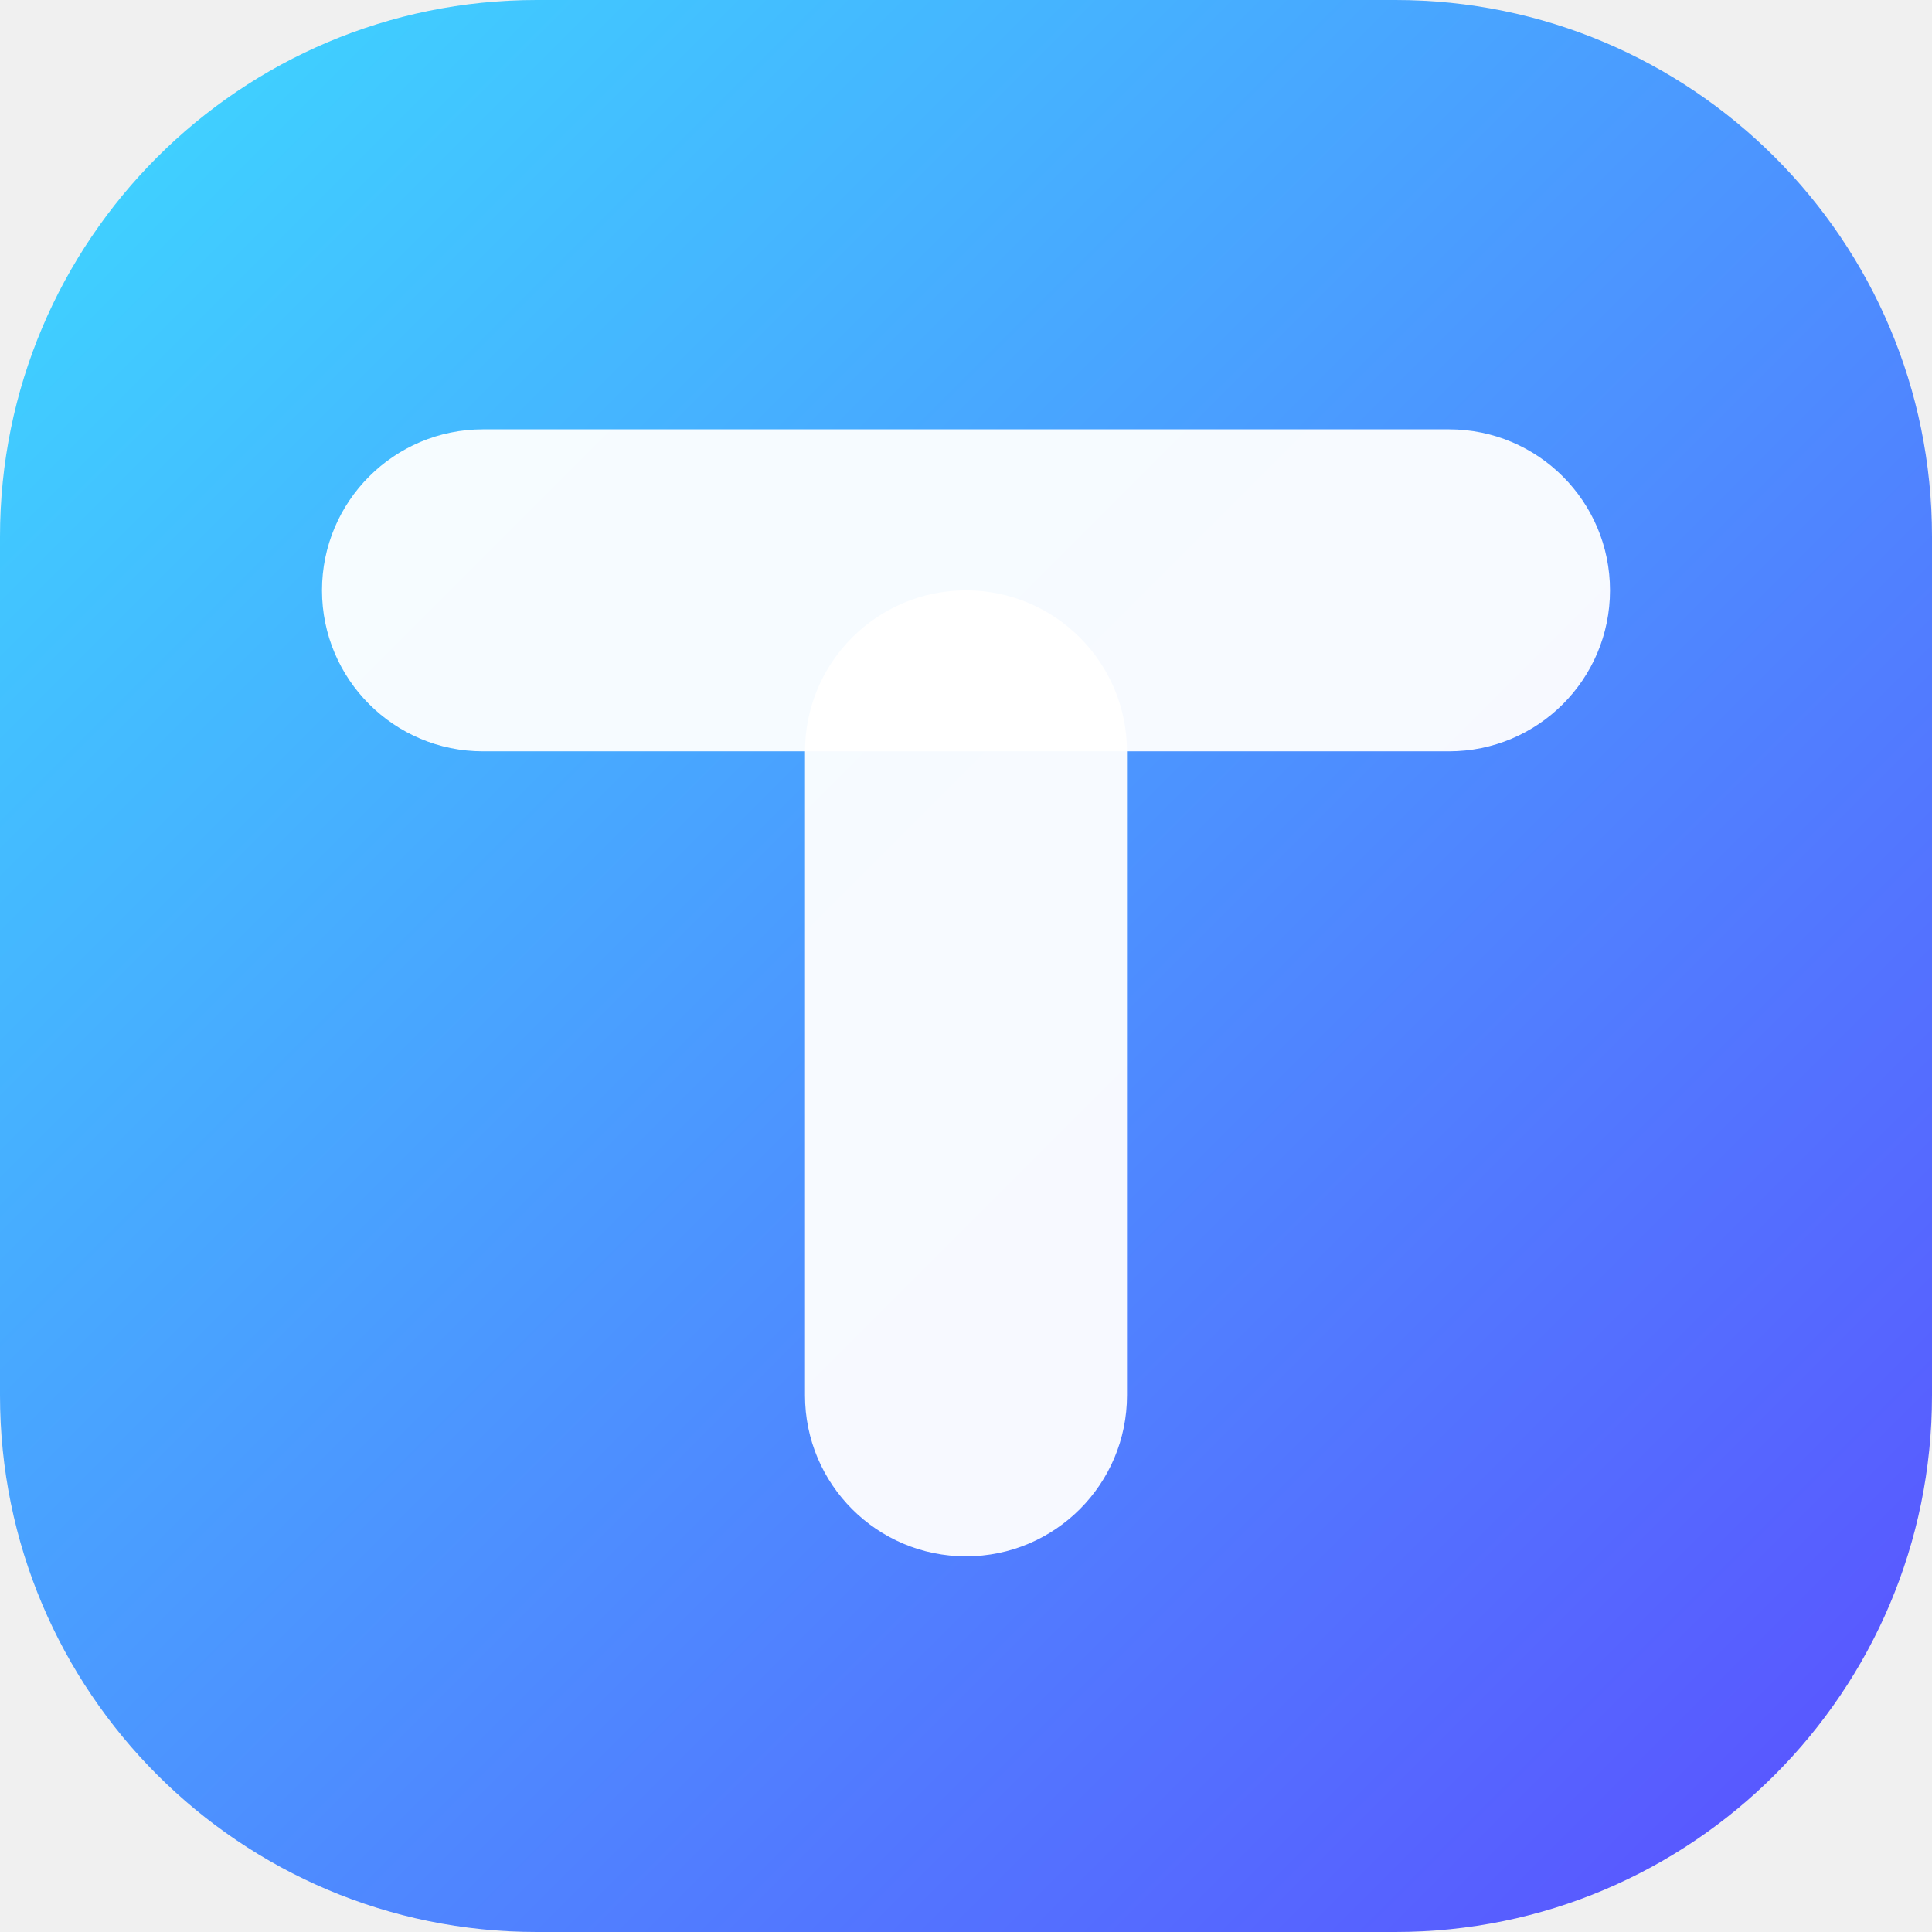
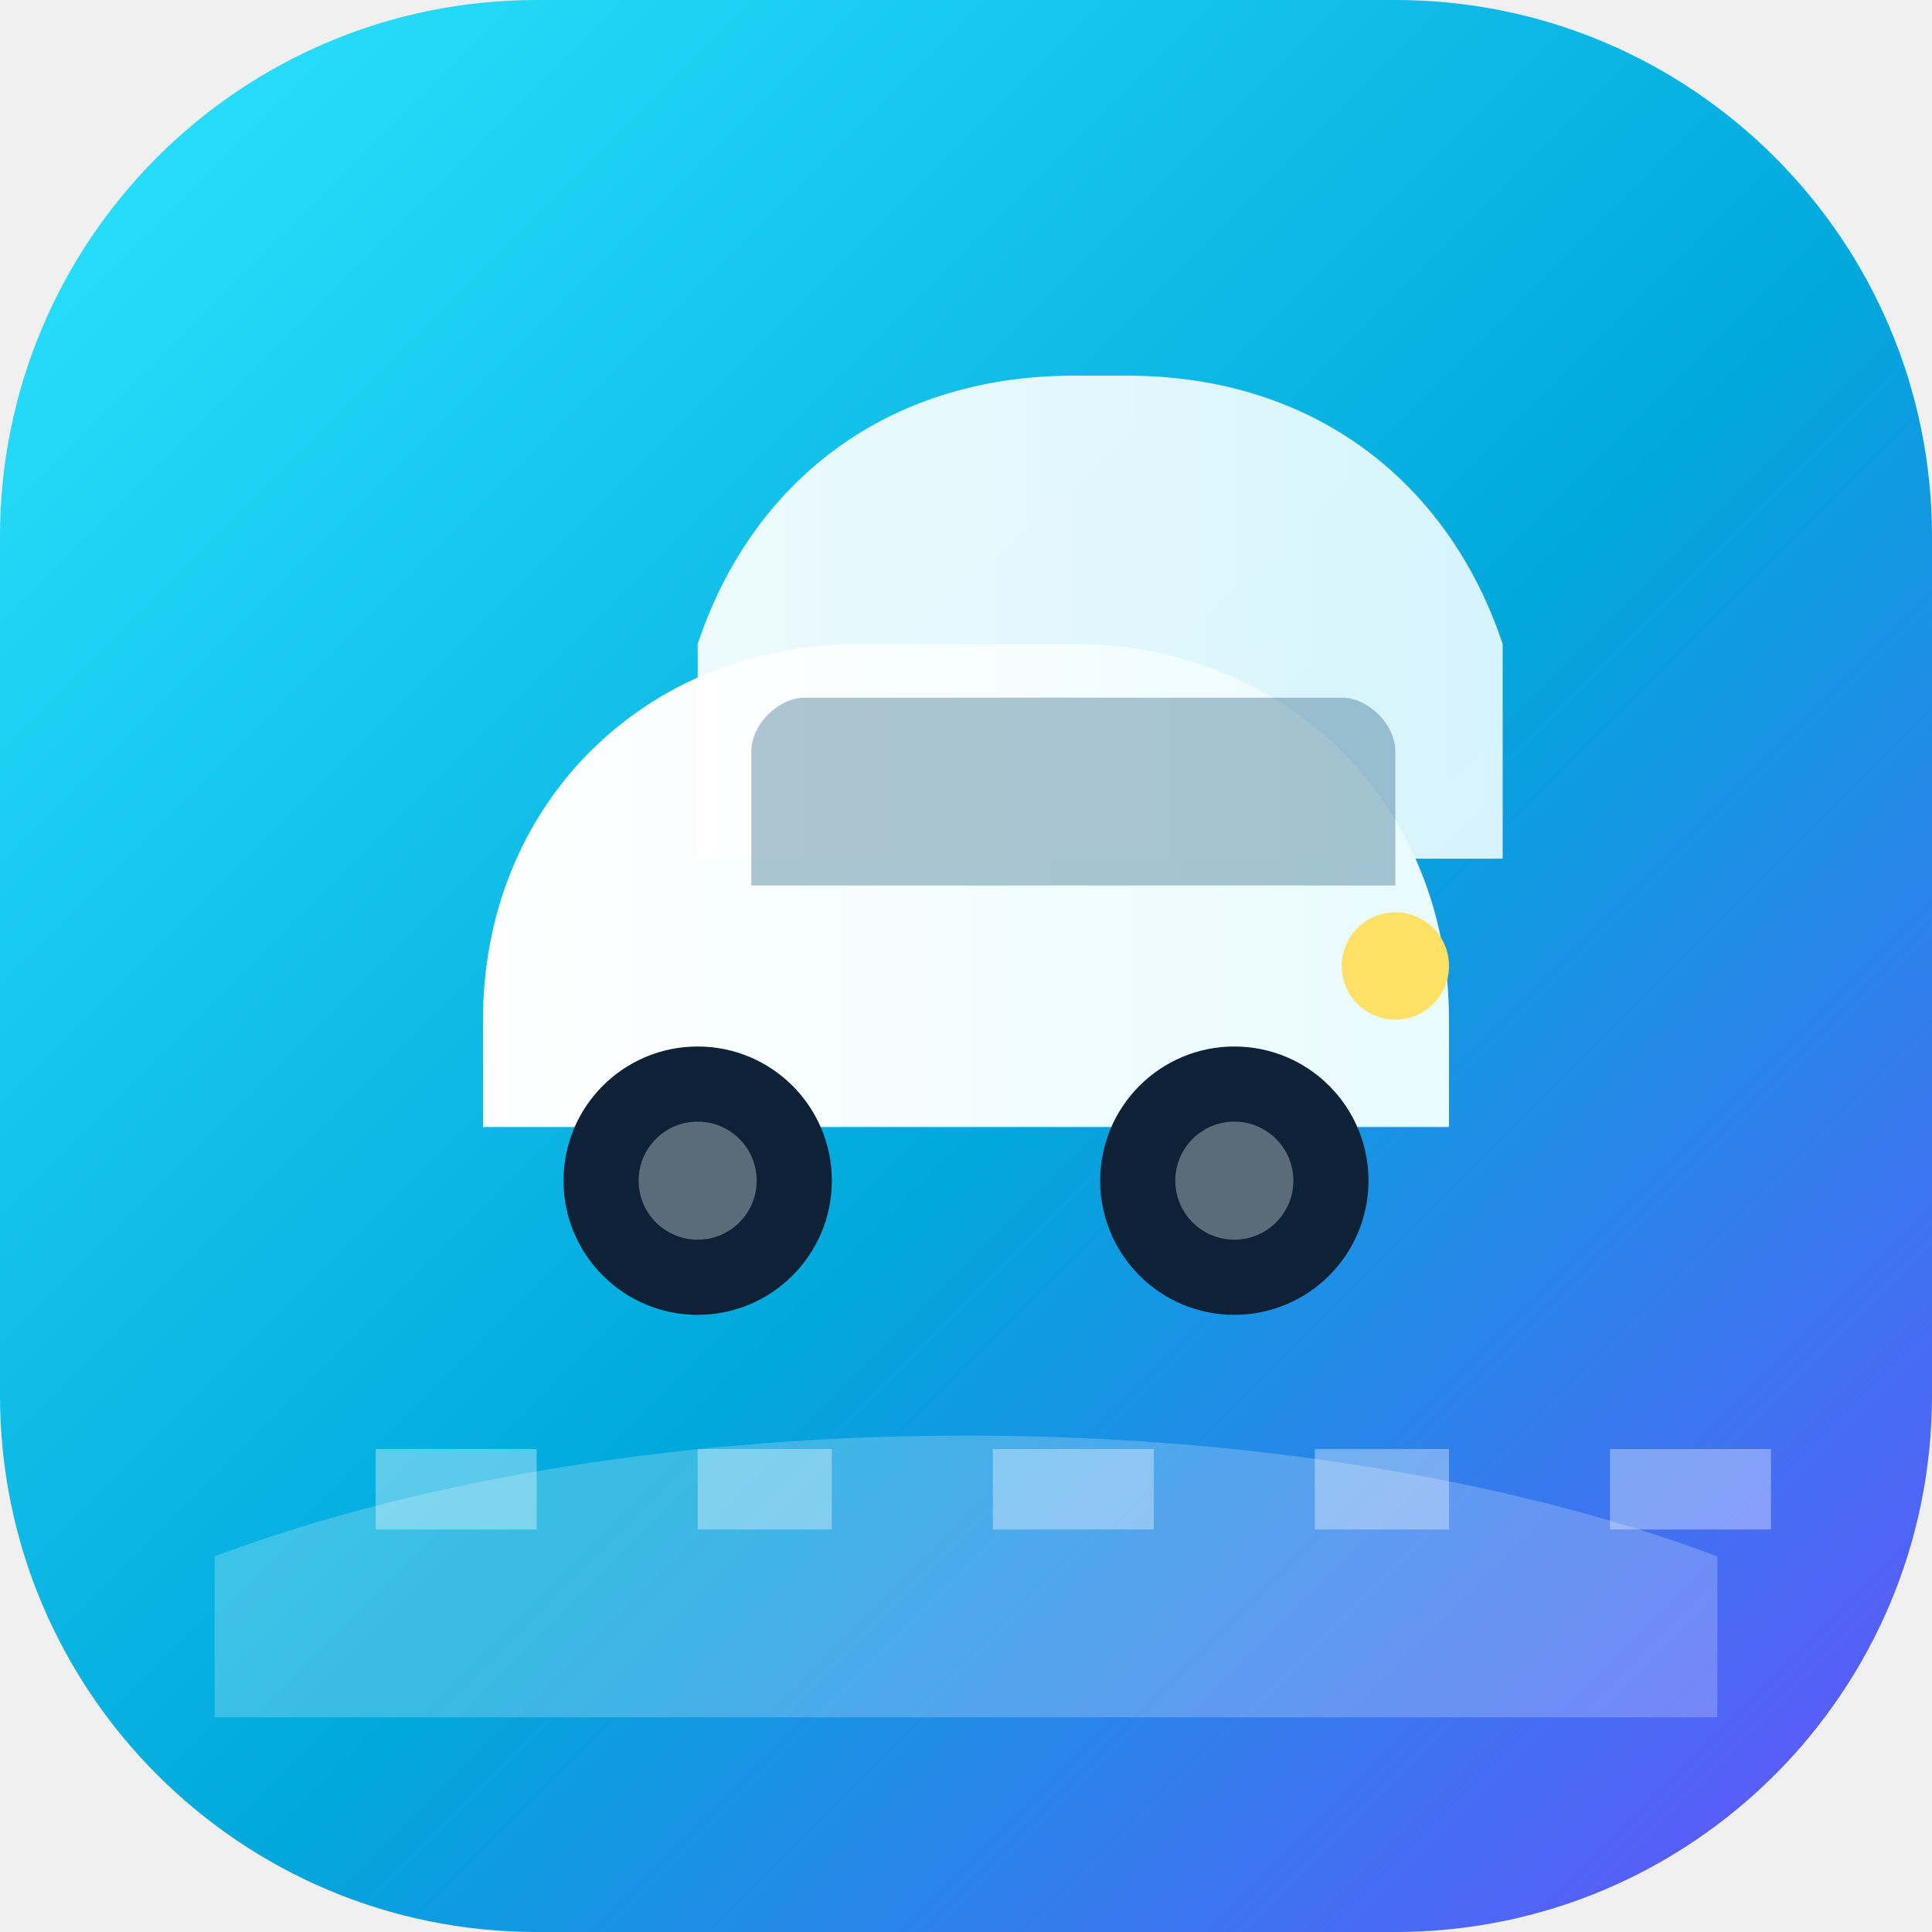
<svg xmlns="http://www.w3.org/2000/svg" viewBox="0 0 72 72" width="72" height="72" aria-hidden="true">
  <defs>
-     <linearGradient id="trempistLogoGrad" x1="0%" y1="0%" x2="100%" y2="100%">
-       <stop offset="0%" stop-color="#3ddbff" />
-       <stop offset="100%" stop-color="#5b4dff" />
+     <linearGradient id="bg" x1="0%" y1="0%" x2="100%" y2="100%">
+       <stop offset="0%" stop-color="#2ee6ff" />
+       <stop offset="55%" stop-color="#00a8dc" />
+       <stop offset="100%" stop-color="#6b4dff" />
+     </linearGradient>
+     <linearGradient id="car" x1="0%" y1="50%" x2="100%" y2="50%">
+       <stop offset="0%" stop-color="#ffffff" />
+       <stop offset="100%" stop-color="#e8fbff" />
    </linearGradient>
  </defs>
-   <rect width="72" height="72" rx="20" fill="url(#trempistLogoGrad)" />
-   <rect x="12" y="16" width="48" height="12" rx="6" fill="#fff" fill-opacity="0.95" />
-   <rect x="30" y="22" width="12" height="36" rx="6" fill="#fff" fill-opacity="0.95" />
+   <rect width="72" height="72" rx="20" fill="url(#bg)" />
+   <path fill="rgba(255,255,255,0.22)" d="M8 58c16-6 40-6 56 0v6H8v-6z" />
+   <path fill="rgba(255,255,255,0.35)" d="M14 54h6v3h-6zm12 0h5v3h-5zm11 0h6v3h-6zm12 0h5v3h-5zm11 0h6v3h-6z" />
+   <path fill="url(#car)" d="M18 38c0-8 6-14 14-14h8c8 0 14 6 14 14v4H18v-4z" />
+   <path fill="url(#car)" d="M26 24c2-6 7-10 14-10h2c7 0 12 4 14 10v8H26v-8z" opacity="0.92" />
+   <path fill="#1a5a7a" fill-opacity="0.35" d="M30 26h20c1 0 2 1 2 2v5H28v-5c0-1 1-2 2-2z" />
+   <circle cx="26" cy="44" r="5" fill="#0d2137" />
+   <circle cx="46" cy="44" r="5" fill="#0d2137" />
+   <circle cx="26" cy="44" r="2.2" fill="#5a6b7a" />
+   <circle cx="46" cy="44" r="2.2" fill="#5a6b7a" />
+   <circle cx="52" cy="36" r="2" fill="#ffe066" />
</svg>
